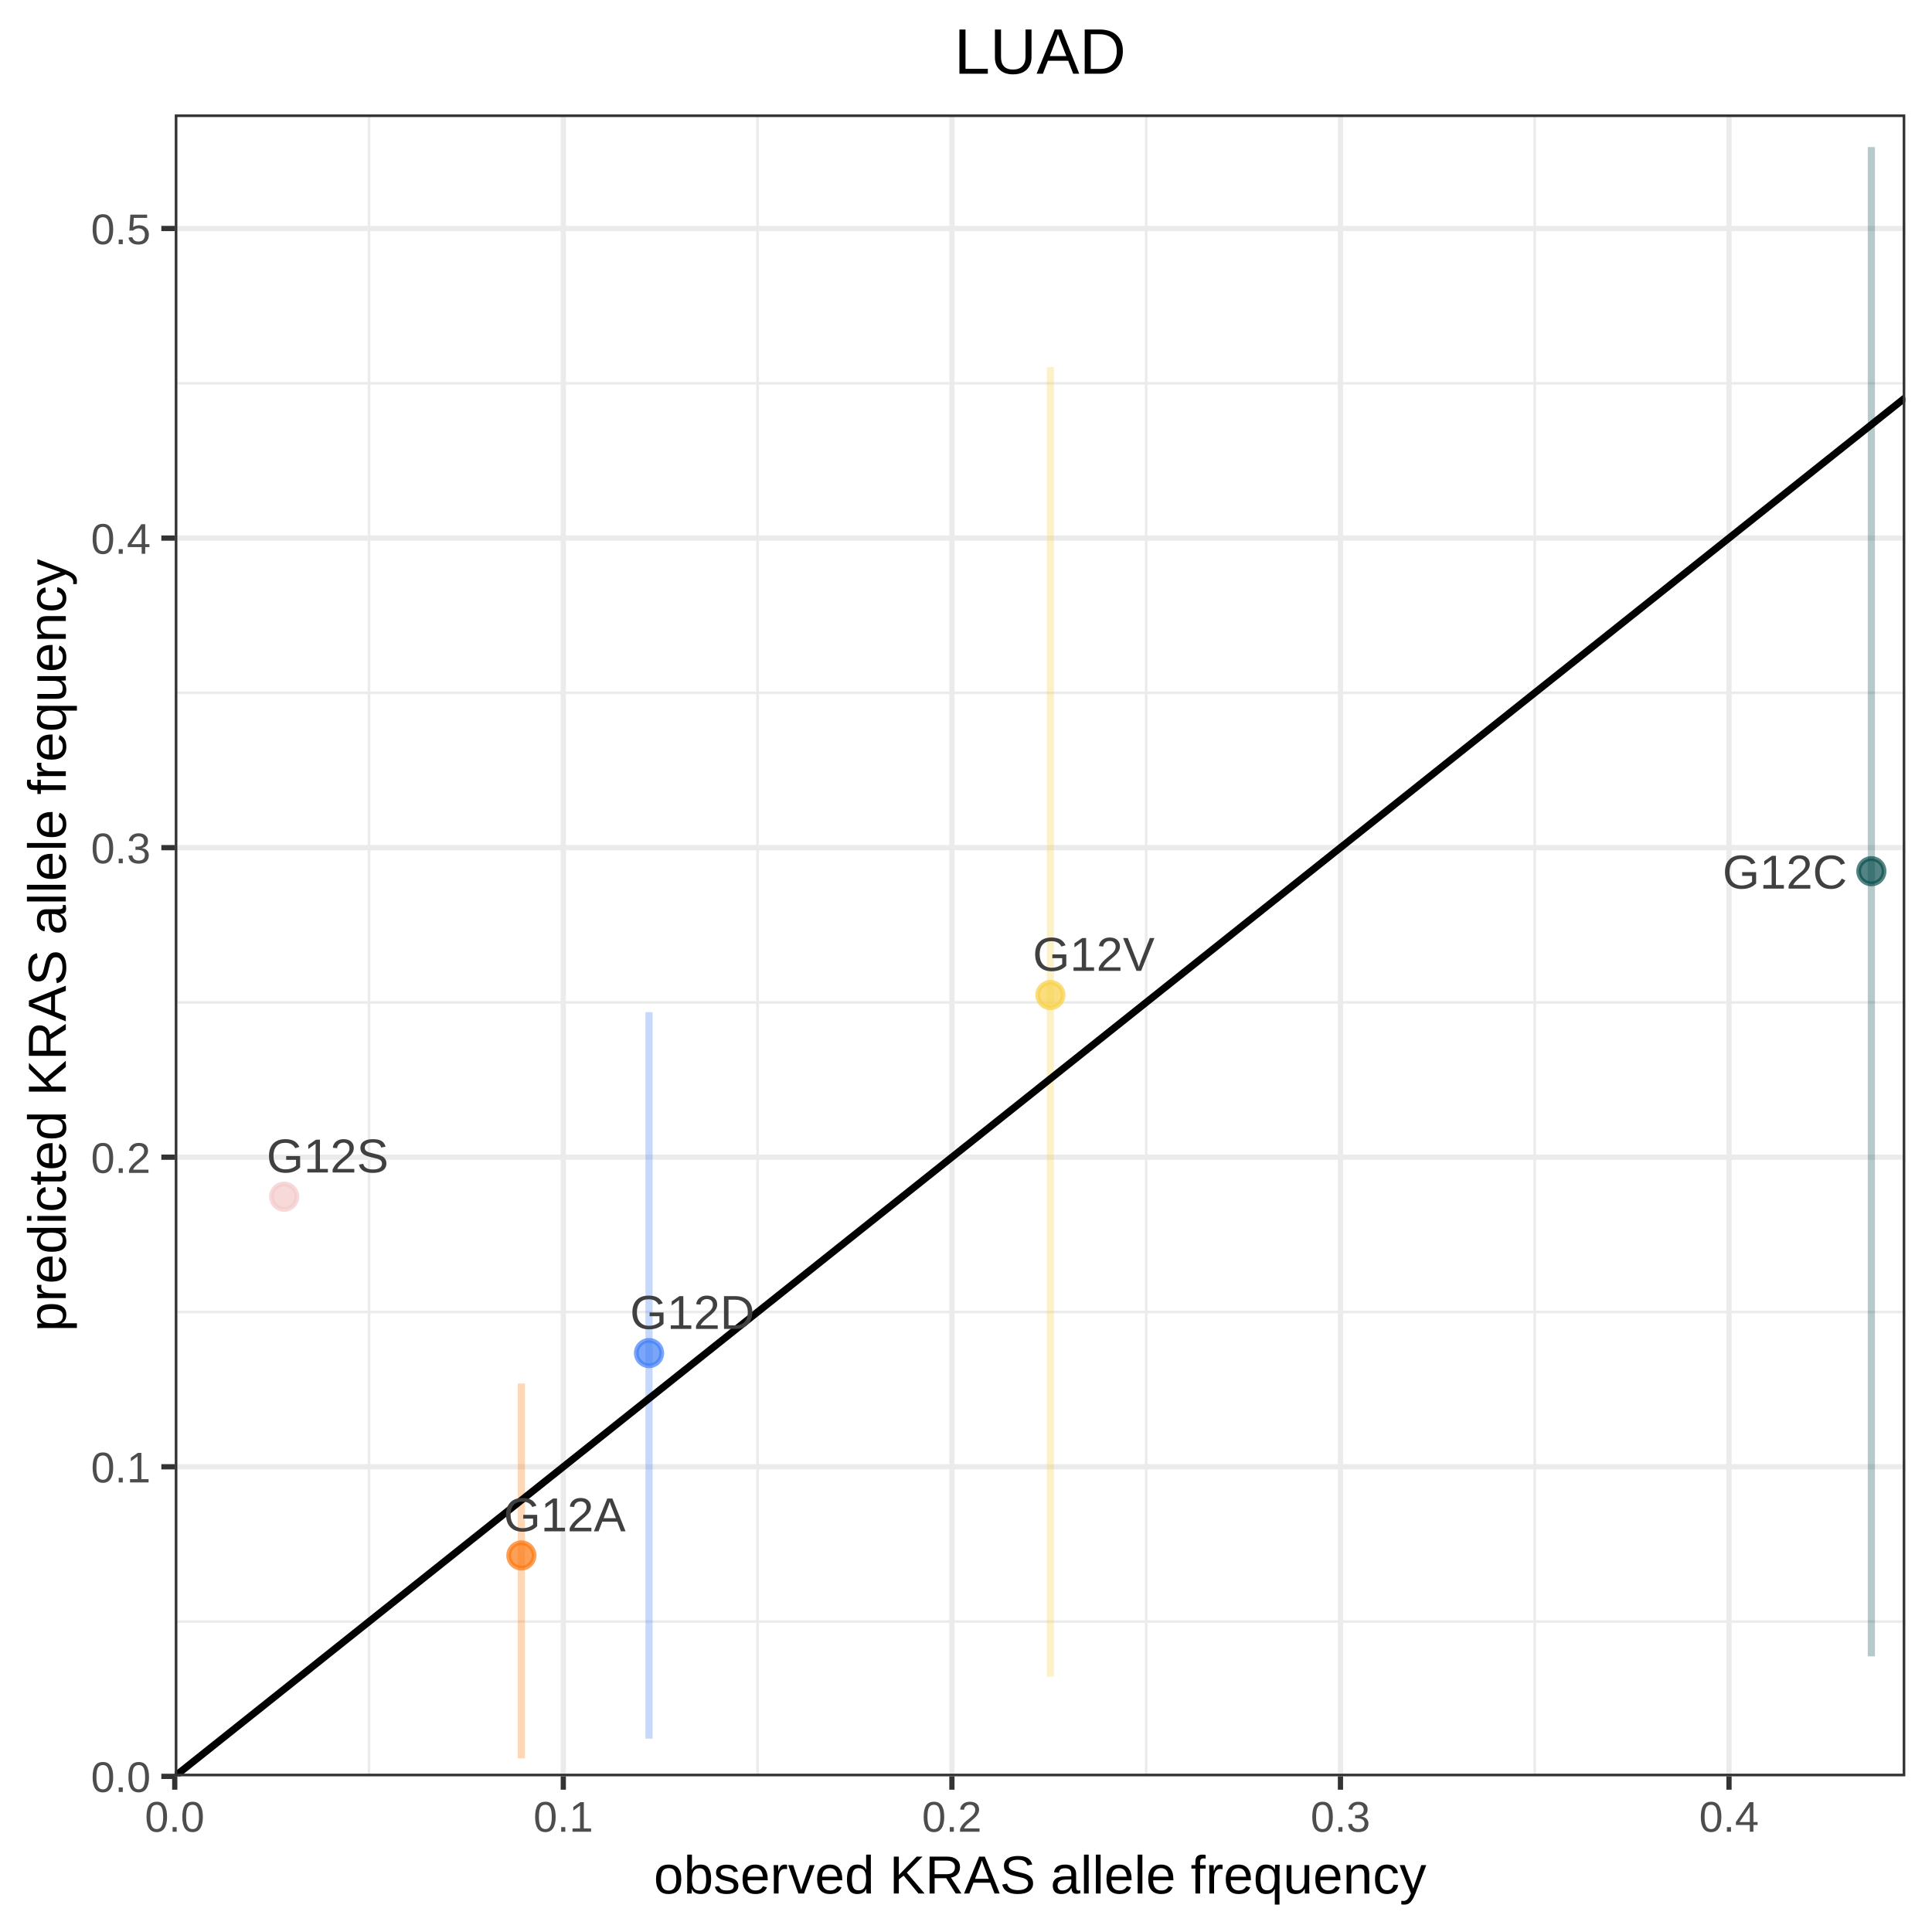
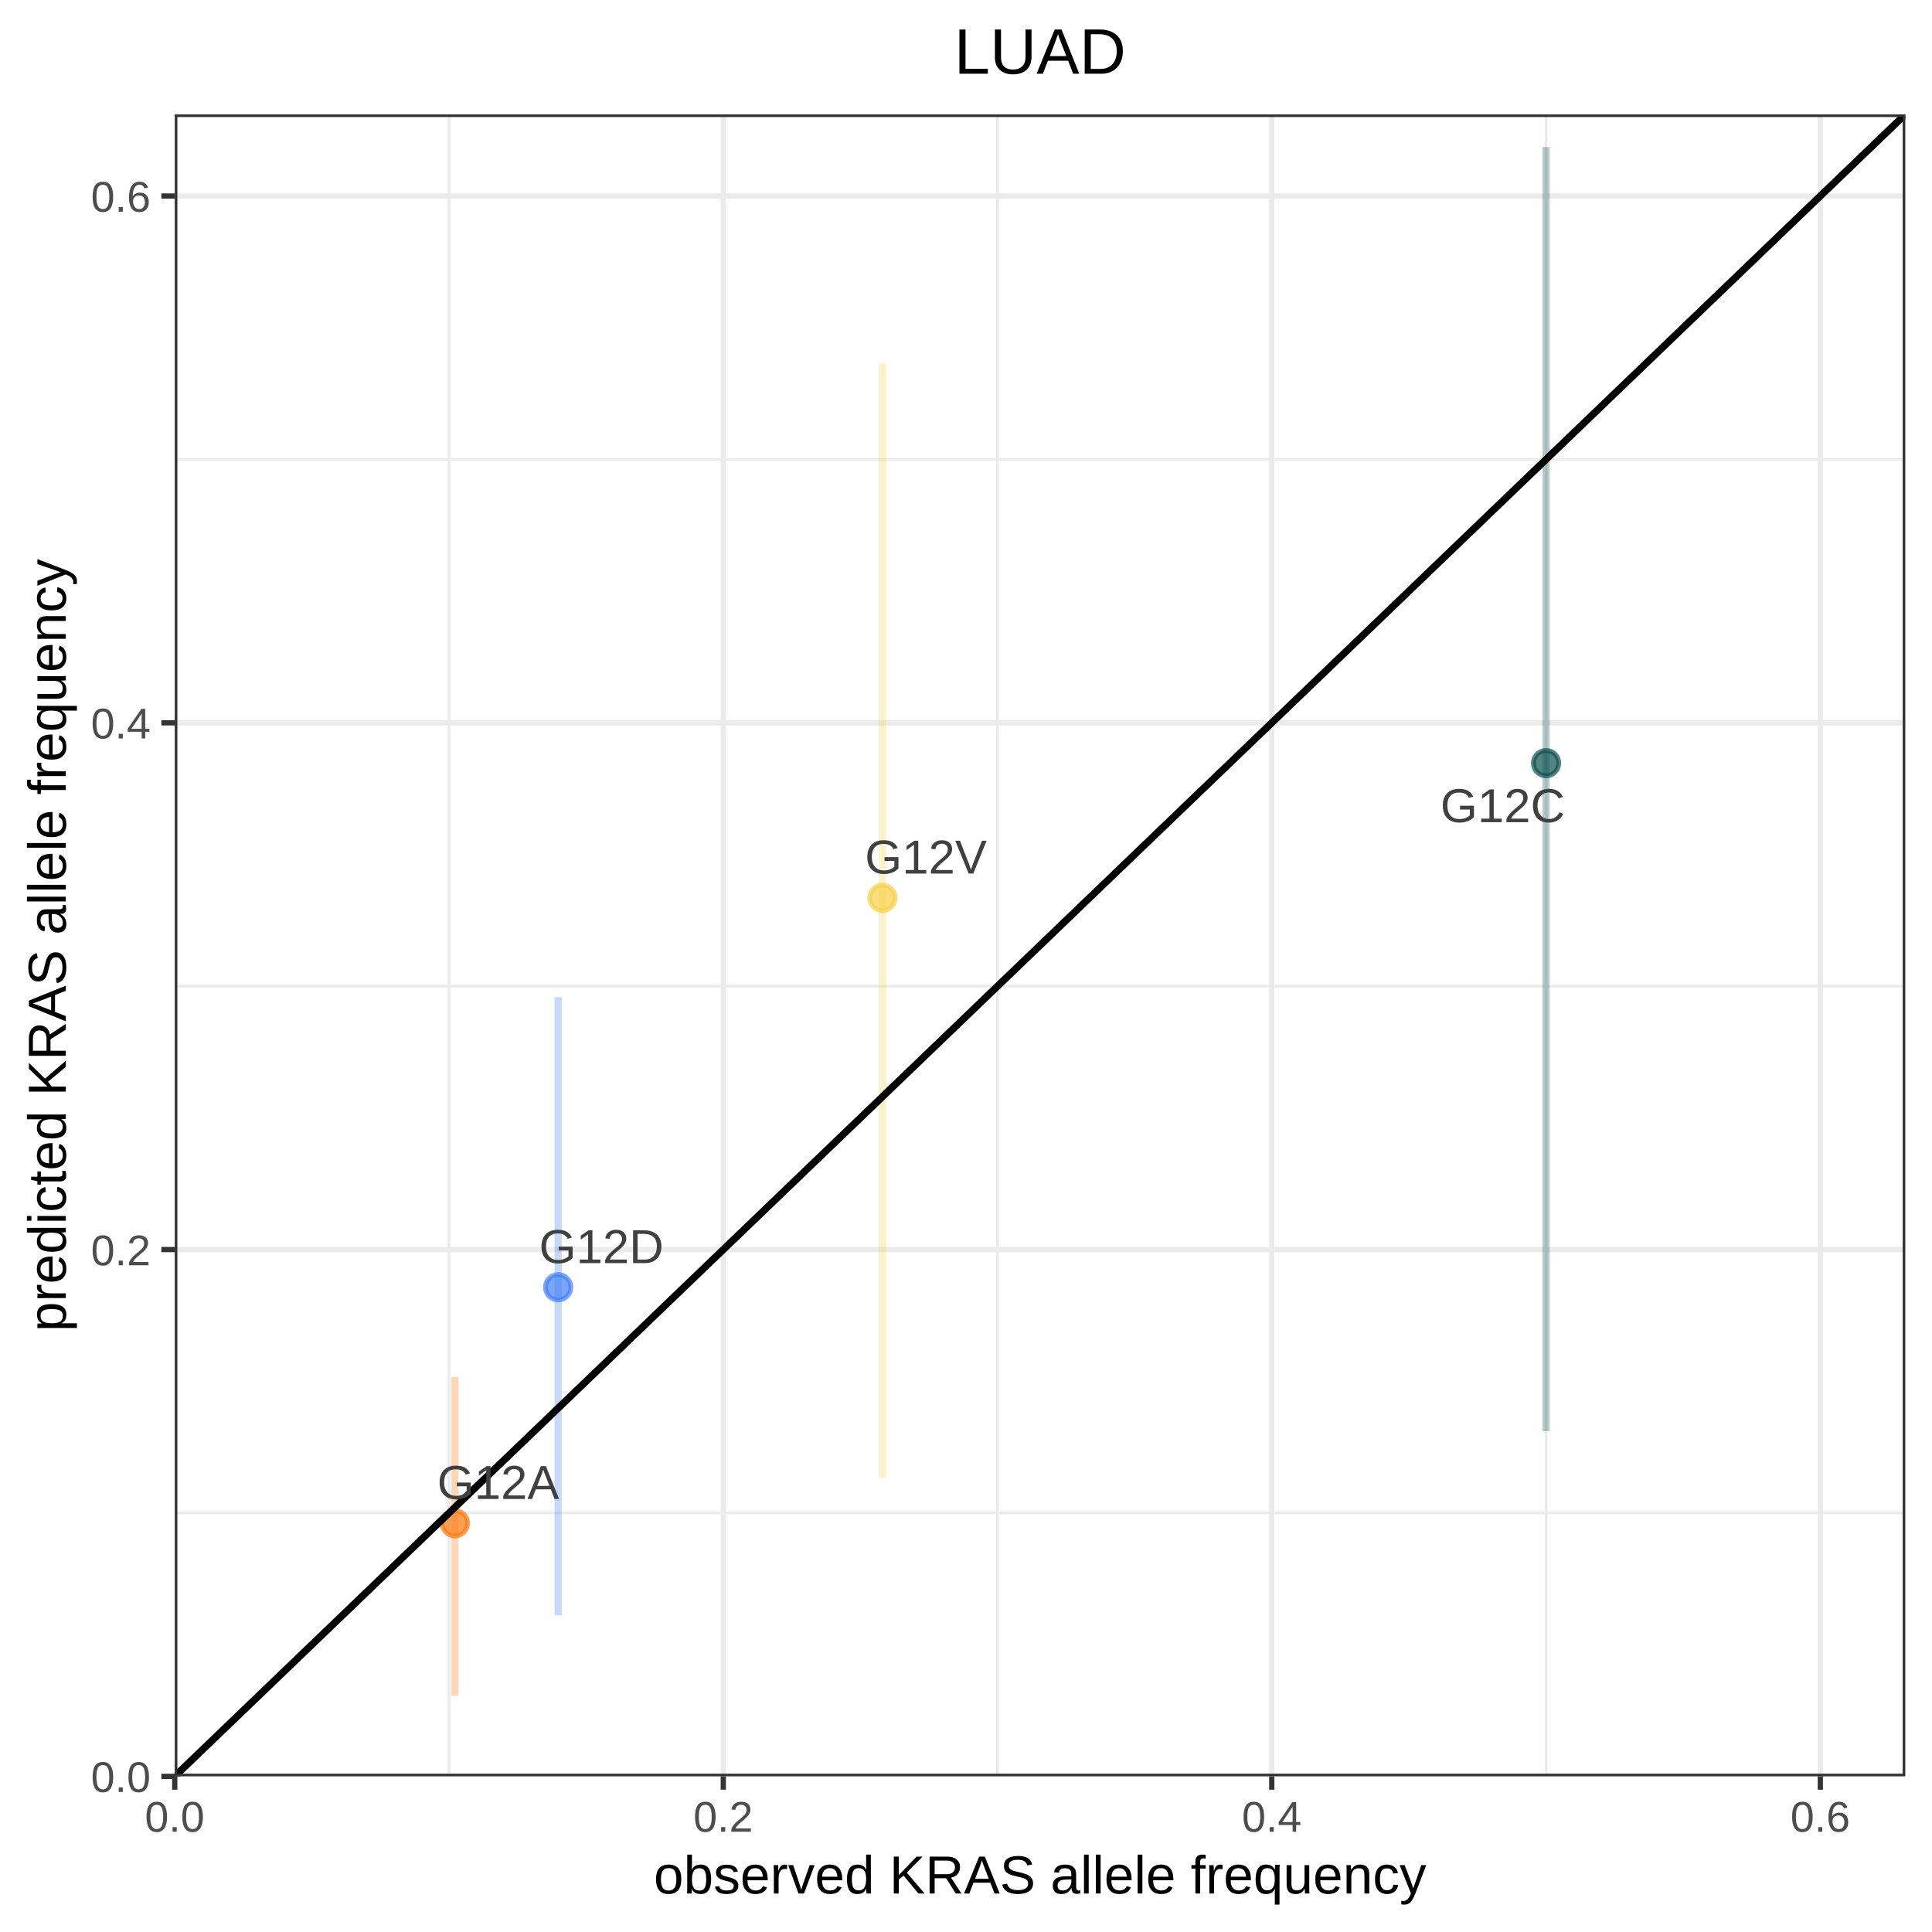
<svg xmlns="http://www.w3.org/2000/svg" viewBox="0 0 288.00 288.00">
  <defs>
    <style type="text/css">
    line, polyline, polygon, path, rect, circle {
      fill: none;
      stroke: #000000;
      stroke-linecap: round;
      stroke-linejoin: round;
      stroke-miterlimit: 10.00;
    }
  </style>
  </defs>
  <rect width="100%" height="100%" style="stroke: none; fill: #FFFFFF;" />
  <rect x="0.00" y="0.00" width="288.00" height="288.00" style="stroke-width: 0.78; stroke: #FFFFFF; fill: #FFFFFF;" />
  <defs>
    <clipPath id="cpMjYuMDV8Mjg0LjAxfDI2NC44MHwxNy4wNg==">
      <rect x="26.05" y="17.06" width="257.97" height="247.73" />
    </clipPath>
  </defs>
  <rect x="26.05" y="17.06" width="257.97" height="247.73" style="stroke-width: 0.78; stroke: none; fill: #FFFFFF;" clip-path="url(#cpMjYuMDV8Mjg0LjAxfDI2NC44MHwxNy4wNg==)" />
-   <polyline points="26.05,241.72 284.01,241.72 " style="stroke-width: 0.39; stroke: #EBEBEB; stroke-linecap: butt;" clip-path="url(#cpMjYuMDV8Mjg0LjAxfDI2NC44MHwxNy4wNg==)" />
-   <polyline points="26.05,195.58 284.01,195.58 " style="stroke-width: 0.39; stroke: #EBEBEB; stroke-linecap: butt;" clip-path="url(#cpMjYuMDV8Mjg0LjAxfDI2NC44MHwxNy4wNg==)" />
-   <polyline points="26.05,149.43 284.01,149.43 " style="stroke-width: 0.39; stroke: #EBEBEB; stroke-linecap: butt;" clip-path="url(#cpMjYuMDV8Mjg0LjAxfDI2NC44MHwxNy4wNg==)" />
-   <polyline points="26.05,103.28 284.01,103.28 " style="stroke-width: 0.39; stroke: #EBEBEB; stroke-linecap: butt;" clip-path="url(#cpMjYuMDV8Mjg0LjAxfDI2NC44MHwxNy4wNg==)" />
-   <polyline points="26.05,57.14 284.01,57.14 " style="stroke-width: 0.39; stroke: #EBEBEB; stroke-linecap: butt;" clip-path="url(#cpMjYuMDV8Mjg0LjAxfDI2NC44MHwxNy4wNg==)" />
-   <polyline points="55.01,264.80 55.01,17.06 " style="stroke-width: 0.39; stroke: #EBEBEB; stroke-linecap: butt;" clip-path="url(#cpMjYuMDV8Mjg0LjAxfDI2NC44MHwxNy4wNg==)" />
-   <polyline points="112.93,264.80 112.93,17.06 " style="stroke-width: 0.39; stroke: #EBEBEB; stroke-linecap: butt;" clip-path="url(#cpMjYuMDV8Mjg0LjAxfDI2NC44MHwxNy4wNg==)" />
-   <polyline points="170.86,264.80 170.86,17.06 " style="stroke-width: 0.39; stroke: #EBEBEB; stroke-linecap: butt;" clip-path="url(#cpMjYuMDV8Mjg0LjAxfDI2NC44MHwxNy4wNg==)" />
-   <polyline points="228.78,264.80 228.78,17.06 " style="stroke-width: 0.39; stroke: #EBEBEB; stroke-linecap: butt;" clip-path="url(#cpMjYuMDV8Mjg0LjAxfDI2NC44MHwxNy4wNg==)" />
+   <polyline points="26.05,225.53 284.01,225.53 " style="stroke-width: 0.39; stroke: #EBEBEB; stroke-linecap: butt;" clip-path="url(#cpMjYuMDV8Mjg0LjAxfDI2NC44MHwxNy4wNg==)" />
+   <polyline points="26.05,147.01 284.01,147.01 " style="stroke-width: 0.39; stroke: #EBEBEB; stroke-linecap: butt;" clip-path="url(#cpMjYuMDV8Mjg0LjAxfDI2NC44MHwxNy4wNg==)" />
+   <polyline points="26.05,68.49 284.01,68.49 " style="stroke-width: 0.39; stroke: #EBEBEB; stroke-linecap: butt;" clip-path="url(#cpMjYuMDV8Mjg0LjAxfDI2NC44MHwxNy4wNg==)" />
+   <polyline points="66.93,264.80 66.93,17.06 " style="stroke-width: 0.39; stroke: #EBEBEB; stroke-linecap: butt;" clip-path="url(#cpMjYuMDV8Mjg0LjAxfDI2NC44MHwxNy4wNg==)" />
+   <polyline points="148.70,264.80 148.70,17.06 " style="stroke-width: 0.39; stroke: #EBEBEB; stroke-linecap: butt;" clip-path="url(#cpMjYuMDV8Mjg0LjAxfDI2NC44MHwxNy4wNg==)" />
+   <polyline points="230.47,264.80 230.47,17.06 " style="stroke-width: 0.39; stroke: #EBEBEB; stroke-linecap: butt;" clip-path="url(#cpMjYuMDV8Mjg0LjAxfDI2NC44MHwxNy4wNg==)" />
  <polyline points="26.05,264.80 284.01,264.80 " style="stroke-width: 0.78; stroke: #EBEBEB; stroke-linecap: butt;" clip-path="url(#cpMjYuMDV8Mjg0LjAxfDI2NC44MHwxNy4wNg==)" />
-   <polyline points="26.05,218.65 284.01,218.65 " style="stroke-width: 0.78; stroke: #EBEBEB; stroke-linecap: butt;" clip-path="url(#cpMjYuMDV8Mjg0LjAxfDI2NC44MHwxNy4wNg==)" />
-   <polyline points="26.05,172.50 284.01,172.50 " style="stroke-width: 0.78; stroke: #EBEBEB; stroke-linecap: butt;" clip-path="url(#cpMjYuMDV8Mjg0LjAxfDI2NC44MHwxNy4wNg==)" />
-   <polyline points="26.05,126.36 284.01,126.36 " style="stroke-width: 0.78; stroke: #EBEBEB; stroke-linecap: butt;" clip-path="url(#cpMjYuMDV8Mjg0LjAxfDI2NC44MHwxNy4wNg==)" />
-   <polyline points="26.05,80.21 284.01,80.21 " style="stroke-width: 0.78; stroke: #EBEBEB; stroke-linecap: butt;" clip-path="url(#cpMjYuMDV8Mjg0LjAxfDI2NC44MHwxNy4wNg==)" />
-   <polyline points="26.05,34.06 284.01,34.06 " style="stroke-width: 0.78; stroke: #EBEBEB; stroke-linecap: butt;" clip-path="url(#cpMjYuMDV8Mjg0LjAxfDI2NC44MHwxNy4wNg==)" />
+   <polyline points="26.05,186.27 284.01,186.27 " style="stroke-width: 0.78; stroke: #EBEBEB; stroke-linecap: butt;" clip-path="url(#cpMjYuMDV8Mjg0LjAxfDI2NC44MHwxNy4wNg==)" />
+   <polyline points="26.05,107.75 284.01,107.75 " style="stroke-width: 0.78; stroke: #EBEBEB; stroke-linecap: butt;" clip-path="url(#cpMjYuMDV8Mjg0LjAxfDI2NC44MHwxNy4wNg==)" />
+   <polyline points="26.05,29.22 284.01,29.22 " style="stroke-width: 0.78; stroke: #EBEBEB; stroke-linecap: butt;" clip-path="url(#cpMjYuMDV8Mjg0LjAxfDI2NC44MHwxNy4wNg==)" />
  <polyline points="26.05,264.80 26.05,17.06 " style="stroke-width: 0.78; stroke: #EBEBEB; stroke-linecap: butt;" clip-path="url(#cpMjYuMDV8Mjg0LjAxfDI2NC44MHwxNy4wNg==)" />
-   <polyline points="83.97,264.80 83.97,17.06 " style="stroke-width: 0.78; stroke: #EBEBEB; stroke-linecap: butt;" clip-path="url(#cpMjYuMDV8Mjg0LjAxfDI2NC44MHwxNy4wNg==)" />
-   <polyline points="141.90,264.80 141.90,17.06 " style="stroke-width: 0.78; stroke: #EBEBEB; stroke-linecap: butt;" clip-path="url(#cpMjYuMDV8Mjg0LjAxfDI2NC44MHwxNy4wNg==)" />
-   <polyline points="199.82,264.80 199.82,17.06 " style="stroke-width: 0.78; stroke: #EBEBEB; stroke-linecap: butt;" clip-path="url(#cpMjYuMDV8Mjg0LjAxfDI2NC44MHwxNy4wNg==)" />
-   <polyline points="257.74,264.80 257.74,17.06 " style="stroke-width: 0.78; stroke: #EBEBEB; stroke-linecap: butt;" clip-path="url(#cpMjYuMDV8Mjg0LjAxfDI2NC44MHwxNy4wNg==)" />
-   <circle cx="77.72" cy="231.87" r="1.42pt" style="stroke-width: 0.71; stroke: #FB7810; stroke-opacity: 0.70; fill: #FB7810; fill-opacity: 0.70;" clip-path="url(#cpMjYuMDV8Mjg0LjAxfDI2NC44MHwxNy4wNg==)" />
-   <circle cx="278.96" cy="129.87" r="1.42pt" style="stroke-width: 0.71; stroke: #0A4F4E; stroke-opacity: 0.70; fill: #0A4F4E; fill-opacity: 0.70;" clip-path="url(#cpMjYuMDV8Mjg0LjAxfDI2NC44MHwxNy4wNg==)" />
-   <circle cx="96.75" cy="201.70" r="1.42pt" style="stroke-width: 0.71; stroke: #427FF5; stroke-opacity: 0.70; fill: #427FF5; fill-opacity: 0.70;" clip-path="url(#cpMjYuMDV8Mjg0LjAxfDI2NC44MHwxNy4wNg==)" />
-   <circle cx="42.36" cy="178.39" r="1.42pt" style="stroke-width: 0.71; stroke: #F4CACB; stroke-opacity: 0.70; fill: #F4CACB; fill-opacity: 0.70;" clip-path="url(#cpMjYuMDV8Mjg0LjAxfDI2NC44MHwxNy4wNg==)" />
-   <circle cx="156.58" cy="148.33" r="1.42pt" style="stroke-width: 0.71; stroke: #F8D147; stroke-opacity: 0.70; fill: #F8D147; fill-opacity: 0.70;" clip-path="url(#cpMjYuMDV8Mjg0LjAxfDI2NC44MHwxNy4wNg==)" />
-   <line x1="77.72" y1="262.12" x2="77.72" y2="206.24" style="stroke-width: 1.07; stroke: #FB7810; stroke-opacity: 0.30; stroke-linecap: butt;" clip-path="url(#cpMjYuMDV8Mjg0LjAxfDI2NC44MHwxNy4wNg==)" />
-   <line x1="278.96" y1="246.91" x2="278.96" y2="21.92" style="stroke-width: 1.07; stroke: #0A4F4E; stroke-opacity: 0.30; stroke-linecap: butt;" clip-path="url(#cpMjYuMDV8Mjg0LjAxfDI2NC44MHwxNy4wNg==)" />
-   <line x1="96.75" y1="259.18" x2="96.75" y2="150.88" style="stroke-width: 1.07; stroke: #427FF5; stroke-opacity: 0.30; stroke-linecap: butt;" clip-path="url(#cpMjYuMDV8Mjg0LjAxfDI2NC44MHwxNy4wNg==)" />
-   <line x1="156.58" y1="249.93" x2="156.58" y2="54.71" style="stroke-width: 1.07; stroke: #F8D147; stroke-opacity: 0.30; stroke-linecap: butt;" clip-path="url(#cpMjYuMDV8Mjg0LjAxfDI2NC44MHwxNy4wNg==)" />
-   <line x1="26.05" y1="264.80" x2="284.01" y2="59.28" style="stroke-width: 1.07; stroke-linecap: butt;" clip-path="url(#cpMjYuMDV8Mjg0LjAxfDI2NC44MHwxNy4wNg==)" />
+   <polyline points="107.82,264.80 107.82,17.06 " style="stroke-width: 0.78; stroke: #EBEBEB; stroke-linecap: butt;" clip-path="url(#cpMjYuMDV8Mjg0LjAxfDI2NC44MHwxNy4wNg==)" />
+   <polyline points="189.58,264.80 189.58,17.06 " style="stroke-width: 0.78; stroke: #EBEBEB; stroke-linecap: butt;" clip-path="url(#cpMjYuMDV8Mjg0LjAxfDI2NC44MHwxNy4wNg==)" />
+   <polyline points="271.35,264.80 271.35,17.06 " style="stroke-width: 0.78; stroke: #EBEBEB; stroke-linecap: butt;" clip-path="url(#cpMjYuMDV8Mjg0LjAxfDI2NC44MHwxNy4wNg==)" />
+   <circle cx="67.81" cy="227.07" r="1.42pt" style="stroke-width: 0.71; stroke: #FB7810; stroke-opacity: 0.70; fill: #FB7810; fill-opacity: 0.70;" clip-path="url(#cpMjYuMDV8Mjg0LjAxfDI2NC44MHwxNy4wNg==)" />
+   <circle cx="230.47" cy="113.76" r="1.42pt" style="stroke-width: 0.71; stroke: #0A4F4E; stroke-opacity: 0.70; fill: #0A4F4E; fill-opacity: 0.70;" clip-path="url(#cpMjYuMDV8Mjg0LjAxfDI2NC44MHwxNy4wNg==)" />
+   <circle cx="83.20" cy="191.89" r="1.42pt" style="stroke-width: 0.71; stroke: #427FF5; stroke-opacity: 0.70; fill: #427FF5; fill-opacity: 0.70;" clip-path="url(#cpMjYuMDV8Mjg0LjAxfDI2NC44MHwxNy4wNg==)" />
+   <circle cx="131.55" cy="133.84" r="1.42pt" style="stroke-width: 0.71; stroke: #F8D147; stroke-opacity: 0.70; fill: #F8D147; fill-opacity: 0.70;" clip-path="url(#cpMjYuMDV8Mjg0LjAxfDI2NC44MHwxNy4wNg==)" />
+   <line x1="67.81" y1="252.80" x2="67.81" y2="205.26" style="stroke-width: 1.07; stroke: #FB7810; stroke-opacity: 0.30; stroke-linecap: butt;" clip-path="url(#cpMjYuMDV8Mjg0LjAxfDI2NC44MHwxNy4wNg==)" />
+   <line x1="230.47" y1="213.35" x2="230.47" y2="21.92" style="stroke-width: 1.07; stroke: #0A4F4E; stroke-opacity: 0.30; stroke-linecap: butt;" clip-path="url(#cpMjYuMDV8Mjg0LjAxfDI2NC44MHwxNy4wNg==)" />
+   <line x1="83.20" y1="240.79" x2="83.20" y2="148.65" style="stroke-width: 1.07; stroke: #427FF5; stroke-opacity: 0.30; stroke-linecap: butt;" clip-path="url(#cpMjYuMDV8Mjg0LjAxfDI2NC44MHwxNy4wNg==)" />
+   <line x1="131.55" y1="220.28" x2="131.55" y2="54.19" style="stroke-width: 1.07; stroke: #F8D147; stroke-opacity: 0.30; stroke-linecap: butt;" clip-path="url(#cpMjYuMDV8Mjg0LjAxfDI2NC44MHwxNy4wNg==)" />
+   <line x1="26.05" y1="264.80" x2="284.01" y2="17.06" style="stroke-width: 1.07; stroke-linecap: butt;" clip-path="url(#cpMjYuMDV8Mjg0LjAxfDI2NC44MHwxNy4wNg==)" />
  <g clip-path="url(#cpMjYuMDV8Mjg0LjAxfDI2NC44MHwxNy4wNg==)">
-     <text x="75.08" y="228.27" style="font-size: 7.11px; fill: #404040; font-family: Arial;" textLength="18.18px" lengthAdjust="spacingAndGlyphs">G12A</text>
+     <text x="65.17" y="223.45" style="font-size: 7.11px; fill: #404040; font-family: Arial;" textLength="18.18px" lengthAdjust="spacingAndGlyphs">G12A</text>
  </g>
  <g clip-path="url(#cpMjYuMDV8Mjg0LjAxfDI2NC44MHwxNy4wNg==)">
-     <text x="256.78" y="132.46" style="font-size: 7.11px; fill: #404040; font-family: Arial;" textLength="18.57px" lengthAdjust="spacingAndGlyphs">G12C</text>
+     <text x="214.72" y="122.56" style="font-size: 7.11px; fill: #404040; font-family: Arial;" textLength="18.57px" lengthAdjust="spacingAndGlyphs">G12C</text>
  </g>
  <g clip-path="url(#cpMjYuMDV8Mjg0LjAxfDI2NC44MHwxNy4wNg==)">
-     <text x="93.91" y="198.10" style="font-size: 7.11px; fill: #404040; font-family: Arial;" textLength="18.57px" lengthAdjust="spacingAndGlyphs">G12D</text>
+     <text x="80.36" y="188.29" style="font-size: 7.11px; fill: #404040; font-family: Arial;" textLength="18.57px" lengthAdjust="spacingAndGlyphs">G12D</text>
  </g>
  <g clip-path="url(#cpMjYuMDV8Mjg0LjAxfDI2NC44MHwxNy4wNg==)">
-     <text x="39.74" y="174.78" style="font-size: 7.11px; fill: #404040; font-family: Arial;" textLength="18.18px" lengthAdjust="spacingAndGlyphs">G12S</text>
-   </g>
-   <g clip-path="url(#cpMjYuMDV8Mjg0LjAxfDI2NC44MHwxNy4wNg==)">
-     <text x="153.95" y="144.72" style="font-size: 7.11px; fill: #404040; font-family: Arial;" textLength="18.18px" lengthAdjust="spacingAndGlyphs">G12V</text>
+     <text x="128.93" y="130.22" style="font-size: 7.11px; fill: #404040; font-family: Arial;" textLength="18.18px" lengthAdjust="spacingAndGlyphs">G12V</text>
  </g>
  <rect x="26.05" y="17.06" width="257.97" height="247.73" style="stroke-width: 0.78; stroke: #333333;" clip-path="url(#cpMjYuMDV8Mjg0LjAxfDI2NC44MHwxNy4wNg==)" />
  <defs>
    <clipPath id="cpMC4wMHwyODguMDB8Mjg4LjAwfDAuMDA=">
      <rect x="0.00" y="0.00" width="288.00" height="288.00" />
    </clipPath>
  </defs>
  <g clip-path="url(#cpMC4wMHwyODguMDB8Mjg4LjAwfDAuMDA=)">
    <text x="13.56" y="267.13" style="font-size: 6.40px; fill: #4D4D4D; font-family: Arial;" textLength="8.90px" lengthAdjust="spacingAndGlyphs">0.0</text>
  </g>
  <g clip-path="url(#cpMC4wMHwyODguMDB8Mjg4LjAwfDAuMDA=)">
-     <text x="13.56" y="220.98" style="font-size: 6.40px; fill: #4D4D4D; font-family: Arial;" textLength="8.90px" lengthAdjust="spacingAndGlyphs">0.1</text>
+     <text x="13.56" y="188.61" style="font-size: 6.40px; fill: #4D4D4D; font-family: Arial;" textLength="8.90px" lengthAdjust="spacingAndGlyphs">0.2</text>
  </g>
  <g clip-path="url(#cpMC4wMHwyODguMDB8Mjg4LjAwfDAuMDA=)">
-     <text x="13.56" y="174.84" style="font-size: 6.40px; fill: #4D4D4D; font-family: Arial;" textLength="8.90px" lengthAdjust="spacingAndGlyphs">0.2</text>
+     <text x="13.56" y="110.08" style="font-size: 6.40px; fill: #4D4D4D; font-family: Arial;" textLength="8.90px" lengthAdjust="spacingAndGlyphs">0.4</text>
  </g>
  <g clip-path="url(#cpMC4wMHwyODguMDB8Mjg4LjAwfDAuMDA=)">
-     <text x="13.56" y="128.69" style="font-size: 6.40px; fill: #4D4D4D; font-family: Arial;" textLength="8.90px" lengthAdjust="spacingAndGlyphs">0.3</text>
-   </g>
-   <g clip-path="url(#cpMC4wMHwyODguMDB8Mjg4LjAwfDAuMDA=)">
-     <text x="13.56" y="82.55" style="font-size: 6.40px; fill: #4D4D4D; font-family: Arial;" textLength="8.90px" lengthAdjust="spacingAndGlyphs">0.4</text>
-   </g>
-   <g clip-path="url(#cpMC4wMHwyODguMDB8Mjg4LjAwfDAuMDA=)">
-     <text x="13.56" y="36.40" style="font-size: 6.40px; fill: #4D4D4D; font-family: Arial;" textLength="8.90px" lengthAdjust="spacingAndGlyphs">0.5</text>
+     <text x="13.56" y="31.56" style="font-size: 6.40px; fill: #4D4D4D; font-family: Arial;" textLength="8.90px" lengthAdjust="spacingAndGlyphs">0.6</text>
  </g>
  <polyline points="24.05,264.80 26.05,264.80 " style="stroke-width: 0.78; stroke: #333333; stroke-linecap: butt;" clip-path="url(#cpMC4wMHwyODguMDB8Mjg4LjAwfDAuMDA=)" />
-   <polyline points="24.05,218.65 26.05,218.65 " style="stroke-width: 0.78; stroke: #333333; stroke-linecap: butt;" clip-path="url(#cpMC4wMHwyODguMDB8Mjg4LjAwfDAuMDA=)" />
-   <polyline points="24.05,172.50 26.05,172.50 " style="stroke-width: 0.78; stroke: #333333; stroke-linecap: butt;" clip-path="url(#cpMC4wMHwyODguMDB8Mjg4LjAwfDAuMDA=)" />
-   <polyline points="24.05,126.36 26.05,126.36 " style="stroke-width: 0.78; stroke: #333333; stroke-linecap: butt;" clip-path="url(#cpMC4wMHwyODguMDB8Mjg4LjAwfDAuMDA=)" />
-   <polyline points="24.05,80.21 26.05,80.21 " style="stroke-width: 0.78; stroke: #333333; stroke-linecap: butt;" clip-path="url(#cpMC4wMHwyODguMDB8Mjg4LjAwfDAuMDA=)" />
-   <polyline points="24.05,34.06 26.05,34.06 " style="stroke-width: 0.78; stroke: #333333; stroke-linecap: butt;" clip-path="url(#cpMC4wMHwyODguMDB8Mjg4LjAwfDAuMDA=)" />
+   <polyline points="24.05,186.27 26.05,186.27 " style="stroke-width: 0.78; stroke: #333333; stroke-linecap: butt;" clip-path="url(#cpMC4wMHwyODguMDB8Mjg4LjAwfDAuMDA=)" />
+   <polyline points="24.05,107.75 26.05,107.75 " style="stroke-width: 0.78; stroke: #333333; stroke-linecap: butt;" clip-path="url(#cpMC4wMHwyODguMDB8Mjg4LjAwfDAuMDA=)" />
+   <polyline points="24.05,29.22 26.05,29.22 " style="stroke-width: 0.78; stroke: #333333; stroke-linecap: butt;" clip-path="url(#cpMC4wMHwyODguMDB8Mjg4LjAwfDAuMDA=)" />
  <polyline points="26.05,266.79 26.05,264.80 " style="stroke-width: 0.78; stroke: #333333; stroke-linecap: butt;" clip-path="url(#cpMC4wMHwyODguMDB8Mjg4LjAwfDAuMDA=)" />
-   <polyline points="83.97,266.79 83.97,264.80 " style="stroke-width: 0.78; stroke: #333333; stroke-linecap: butt;" clip-path="url(#cpMC4wMHwyODguMDB8Mjg4LjAwfDAuMDA=)" />
-   <polyline points="141.90,266.79 141.90,264.80 " style="stroke-width: 0.78; stroke: #333333; stroke-linecap: butt;" clip-path="url(#cpMC4wMHwyODguMDB8Mjg4LjAwfDAuMDA=)" />
-   <polyline points="199.82,266.79 199.82,264.80 " style="stroke-width: 0.78; stroke: #333333; stroke-linecap: butt;" clip-path="url(#cpMC4wMHwyODguMDB8Mjg4LjAwfDAuMDA=)" />
-   <polyline points="257.74,266.79 257.74,264.80 " style="stroke-width: 0.78; stroke: #333333; stroke-linecap: butt;" clip-path="url(#cpMC4wMHwyODguMDB8Mjg4LjAwfDAuMDA=)" />
+   <polyline points="107.82,266.79 107.82,264.80 " style="stroke-width: 0.78; stroke: #333333; stroke-linecap: butt;" clip-path="url(#cpMC4wMHwyODguMDB8Mjg4LjAwfDAuMDA=)" />
+   <polyline points="189.58,266.79 189.58,264.80 " style="stroke-width: 0.78; stroke: #333333; stroke-linecap: butt;" clip-path="url(#cpMC4wMHwyODguMDB8Mjg4LjAwfDAuMDA=)" />
+   <polyline points="271.35,266.79 271.35,264.80 " style="stroke-width: 0.78; stroke: #333333; stroke-linecap: butt;" clip-path="url(#cpMC4wMHwyODguMDB8Mjg4LjAwfDAuMDA=)" />
  <g clip-path="url(#cpMC4wMHwyODguMDB8Mjg4LjAwfDAuMDA=)">
    <text x="21.59" y="273.05" style="font-size: 6.40px; fill: #4D4D4D; font-family: Arial;" textLength="8.90px" lengthAdjust="spacingAndGlyphs">0.0</text>
  </g>
  <g clip-path="url(#cpMC4wMHwyODguMDB8Mjg4LjAwfDAuMDA=)">
-     <text x="79.52" y="273.05" style="font-size: 6.40px; fill: #4D4D4D; font-family: Arial;" textLength="8.90px" lengthAdjust="spacingAndGlyphs">0.1</text>
+     <text x="103.36" y="273.05" style="font-size: 6.40px; fill: #4D4D4D; font-family: Arial;" textLength="8.90px" lengthAdjust="spacingAndGlyphs">0.2</text>
  </g>
  <g clip-path="url(#cpMC4wMHwyODguMDB8Mjg4LjAwfDAuMDA=)">
-     <text x="137.44" y="273.05" style="font-size: 6.40px; fill: #4D4D4D; font-family: Arial;" textLength="8.90px" lengthAdjust="spacingAndGlyphs">0.2</text>
+     <text x="185.13" y="273.05" style="font-size: 6.40px; fill: #4D4D4D; font-family: Arial;" textLength="8.90px" lengthAdjust="spacingAndGlyphs">0.4</text>
  </g>
  <g clip-path="url(#cpMC4wMHwyODguMDB8Mjg4LjAwfDAuMDA=)">
-     <text x="195.37" y="273.05" style="font-size: 6.40px; fill: #4D4D4D; font-family: Arial;" textLength="8.90px" lengthAdjust="spacingAndGlyphs">0.3</text>
-   </g>
-   <g clip-path="url(#cpMC4wMHwyODguMDB8Mjg4LjAwfDAuMDA=)">
-     <text x="253.29" y="273.05" style="font-size: 6.40px; fill: #4D4D4D; font-family: Arial;" textLength="8.90px" lengthAdjust="spacingAndGlyphs">0.4</text>
+     <text x="266.90" y="273.05" style="font-size: 6.40px; fill: #4D4D4D; font-family: Arial;" textLength="8.90px" lengthAdjust="spacingAndGlyphs">0.6</text>
  </g>
  <g clip-path="url(#cpMC4wMHwyODguMDB8Mjg4LjAwfDAuMDA=)">
    <text x="97.45" y="282.26" style="font-size: 8.00px; font-family: Arial;" textLength="115.16px" lengthAdjust="spacingAndGlyphs">observed KRAS allele frequency</text>
  </g>
  <g clip-path="url(#cpMC4wMHwyODguMDB8Mjg4LjAwfDAuMDA=)">
    <text transform="translate(9.81,198.51) rotate(-90)" style="font-size: 8.00px; font-family: Arial;" textLength="115.16px" lengthAdjust="spacingAndGlyphs">predicted KRAS allele frequency</text>
  </g>
  <g clip-path="url(#cpMC4wMHwyODguMDB8Mjg4LjAwfDAuMDA=)">
    <text x="142.24" y="10.99" style="font-size: 9.60px; font-family: Arial;" textLength="25.59px" lengthAdjust="spacingAndGlyphs">LUAD</text>
  </g>
</svg>
